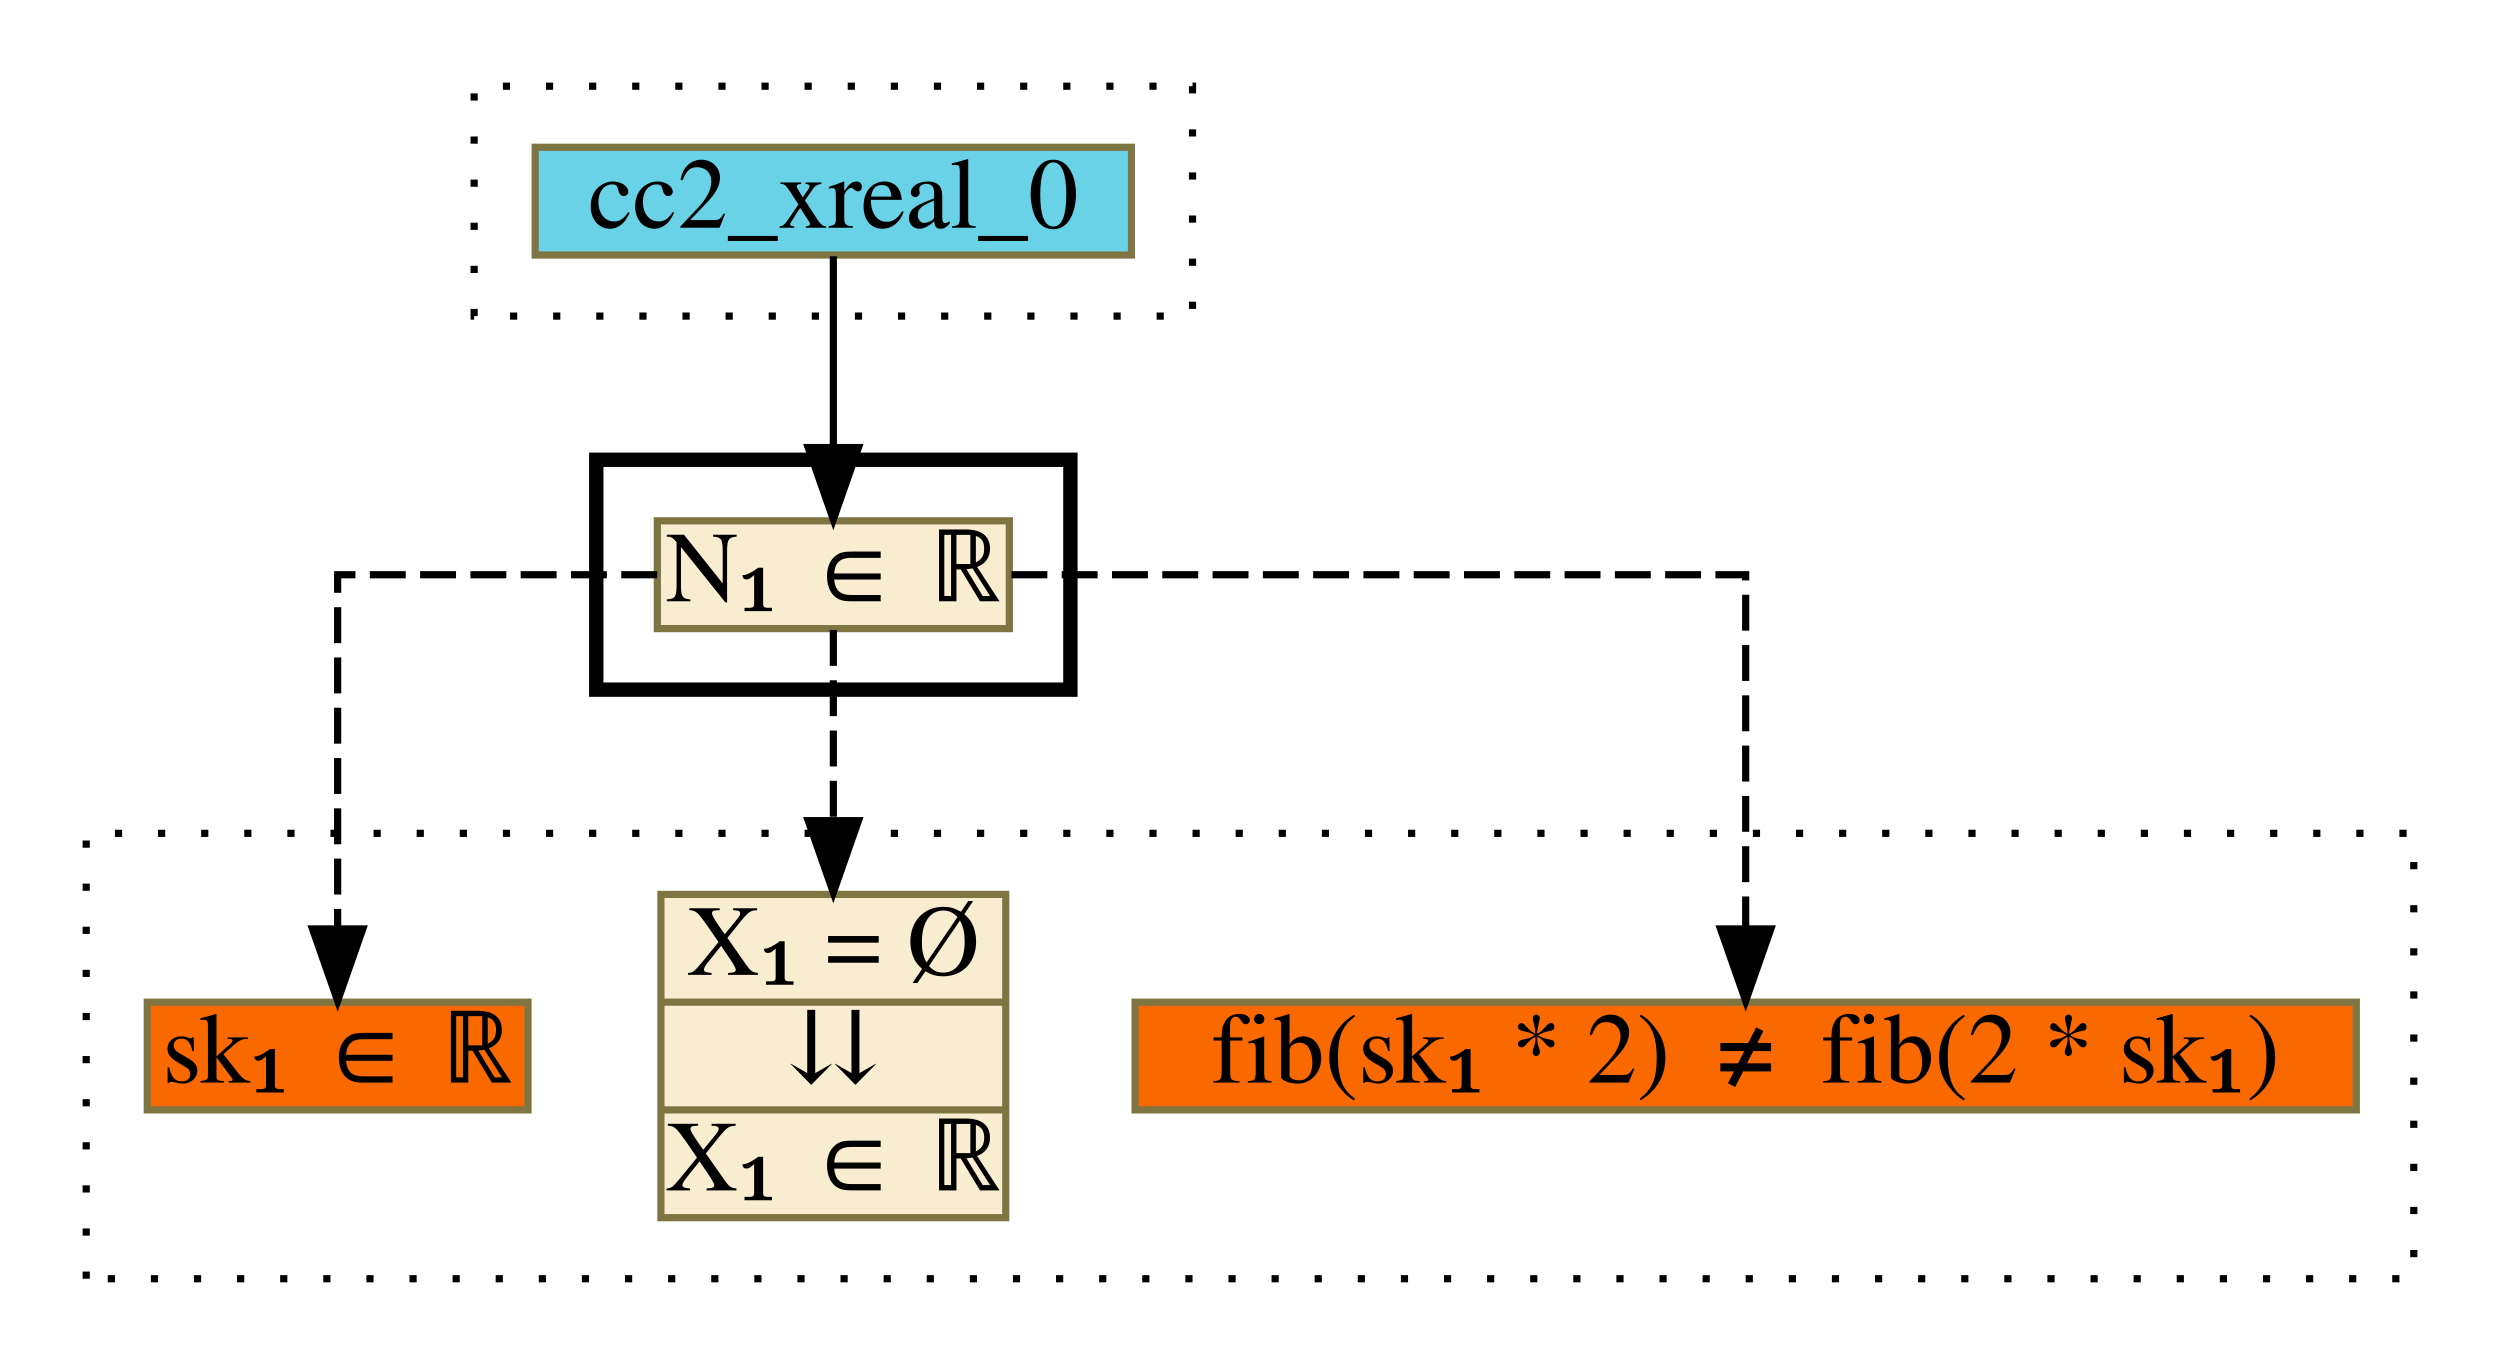
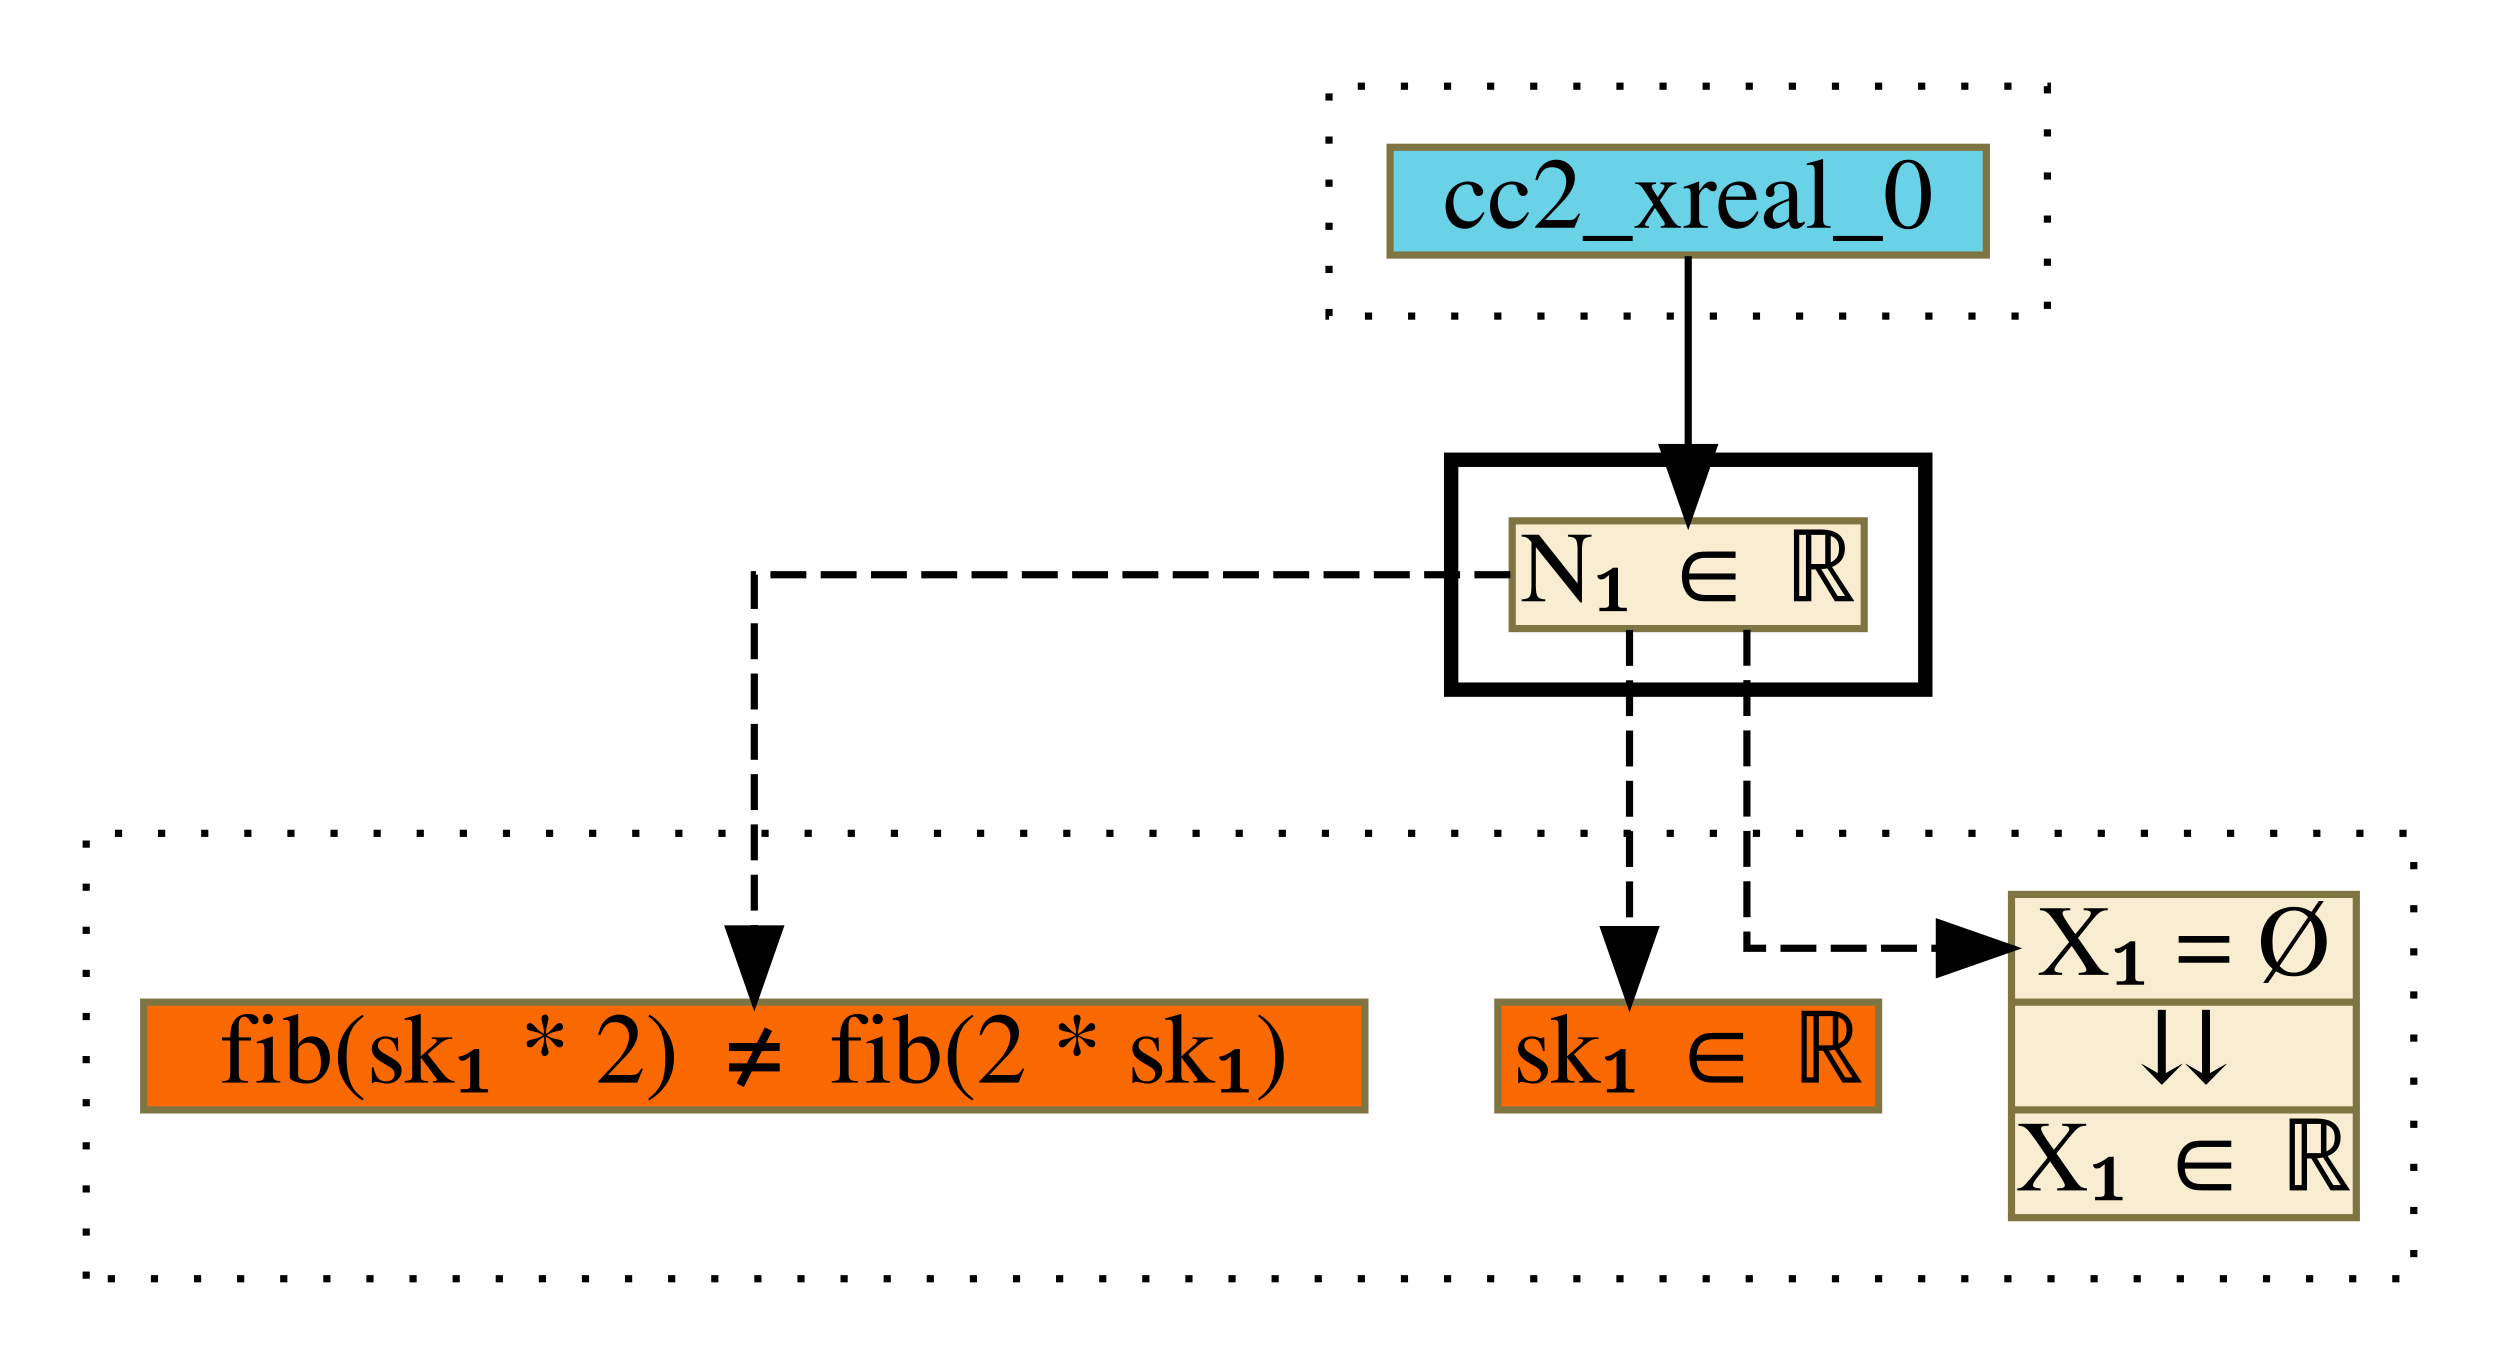
<svg xmlns="http://www.w3.org/2000/svg" xmlns:xlink="http://www.w3.org/1999/xlink" width="348pt" height="190pt" viewBox="0.00 0.00 348.00 190.00">
  <g id="graph0" class="graph" transform="scale(1 1) rotate(0) translate(4 186)">
    <g id="clust1" class="cluster">
-       <polygon fill="transparent" stroke="black" stroke-dasharray="1,5" points="62,-142 62,-174 162,-174 162,-142 62,-142" />
+       <polygon fill="transparent" stroke="black" stroke-dasharray="1,5" points="181,-142 181,-174 281,-174 281,-142 181,-142" />
    </g>
    <g id="clust2" class="cluster">
-       <polygon fill="transparent" stroke="black" stroke-width="2" points="79,-90 79,-122 145,-122 145,-90 79,-90" />
+       <polygon fill="transparent" stroke="black" stroke-width="2" points="198,-90 198,-122 264,-122 264,-90 198,-90" />
    </g>
    <g id="clust3" class="cluster">
      <polygon fill="transparent" stroke="black" stroke-dasharray="1,5" points="8,-8 8,-70 332,-70 332,-8 8,-8" />
    </g>
    <g id="node1" class="node">
      <g id="a_node1">
        <a xlink:href="cc2_xreal_0.html" xlink:title="cc2_xreal_0" target="_vizar">
-           <polygon fill="#69d2e7" stroke="#7f7542" points="70.5,-150.5 70.5,-165.5 153.5,-165.5 153.5,-150.5 70.5,-150.5" />
-           <text text-anchor="middle" x="112" y="-154.3" font-family="Times,serif" font-size="14.00">cc2_xreal_0</text>
+           <polygon fill="#69d2e7" stroke="#7f7542" points="189.5,-150.5 189.5,-165.5 272.5,-165.5 272.5,-150.5 189.5,-150.5" />
+           <text text-anchor="middle" x="231" y="-154.3" font-family="Times,serif" font-size="14.00">cc2_xreal_0</text>
        </a>
      </g>
    </g>
    <g id="node2" class="node">
      <g id="a_node2">
        <a xlink:href="c_0_50.html" xlink:title="{N₁ ∈ ℝ}" target="_vizar">
-           <polygon fill="#f8edd1" stroke="#7f7542" points="87.5,-98.5 87.5,-113.5 136.5,-113.5 136.5,-98.5 87.5,-98.5" />
-           <text text-anchor="middle" x="112" y="-102.3" font-family="Times,serif" font-size="14.00">N₁ ∈ ℝ</text>
+           <polygon fill="#f8edd1" stroke="#7f7542" points="206.5,-98.5 206.5,-113.5 255.5,-113.5 255.5,-98.5 206.5,-98.5" />
+           <text text-anchor="middle" x="231" y="-102.3" font-family="Times,serif" font-size="14.00">N₁ ∈ ℝ</text>
        </a>
      </g>
    </g>
    <g id="edge1" class="edge">
-       <path fill="none" stroke="black" d="M112,-150.33C112,-150.33 112,-123.7 112,-123.7" />
-       <polygon fill="black" stroke="black" points="115.5,-123.7 112,-113.7 108.5,-123.7 115.5,-123.7" />
+       <path fill="none" stroke="black" d="M231,-150.33C231,-150.33 231,-123.7 231,-123.7" />
+       <polygon fill="black" stroke="black" points="234.5,-123.7 231,-113.7 227.5,-123.7 234.5,-123.7" />
    </g>
    <g id="node3" class="node">
      <g id="a_node3">
-         <a xlink:href="c_0_133.html" xlink:title="{fib(sk₁ * 2) ≠ fib(2 * sk₁)}" target="_vizar">
-           <polygon fill="#fa6900" stroke="#7f7542" points="154,-31.5 154,-46.5 324,-46.5 324,-31.5 154,-31.5" />
-           <text text-anchor="middle" x="239" y="-35.3" font-family="Times,serif" font-size="14.00">fib(sk₁ * 2) ≠ fib(2 * sk₁)</text>
+         <a xlink:href="c_0_61.html" xlink:title="{X₁ = Ø|⇊|X₁ ∈ ℝ}" target="_vizar">
+           <polygon fill="#f8edd1" stroke="#7f7542" points="276,-16.5 276,-61.5 324,-61.5 324,-16.5 276,-16.5" />
+           <text text-anchor="middle" x="300" y="-50.3" font-family="Times,serif" font-size="14.00">X₁ = Ø</text>
+           <polyline fill="none" stroke="#7f7542" points="276,-46.5 324,-46.5 " />
+           <text text-anchor="middle" x="300" y="-35.3" font-family="Times,serif" font-size="14.00">⇊</text>
+           <polyline fill="none" stroke="#7f7542" points="276,-31.5 324,-31.5 " />
+           <text text-anchor="middle" x="300" y="-20.3" font-family="Times,serif" font-size="14.00">X₁ ∈ ℝ</text>
        </a>
      </g>
    </g>
    <g id="edge2" class="edge">
-       <path fill="none" stroke="black" stroke-dasharray="5,2" d="M136.79,-106C173.75,-106 239,-106 239,-106 239,-106 239,-56.69 239,-56.69" />
-       <polygon fill="black" stroke="black" points="242.5,-56.69 239,-46.69 235.5,-56.69 242.5,-56.69" />
+       <path fill="none" stroke="black" stroke-dasharray="5,2" d="M239.17,-98.33C239.17,-83.86 239.17,-54 239.17,-54 239.17,-54 265.96,-54 265.96,-54" />
+       <polygon fill="black" stroke="black" points="265.96,-57.5 275.96,-54 265.96,-50.5 265.96,-57.5" />
    </g>
    <g id="node4" class="node">
      <g id="a_node4">
-         <a xlink:href="c_0_61.html" xlink:title="{X₁ = Ø|⇊|X₁ ∈ ℝ}" target="_vizar">
-           <polygon fill="#f8edd1" stroke="#7f7542" points="88,-16.5 88,-61.5 136,-61.5 136,-16.5 88,-16.5" />
-           <text text-anchor="middle" x="112" y="-50.3" font-family="Times,serif" font-size="14.00">X₁ = Ø</text>
-           <polyline fill="none" stroke="#7f7542" points="88,-46.5 136,-46.5 " />
-           <text text-anchor="middle" x="112" y="-35.3" font-family="Times,serif" font-size="14.00">⇊</text>
-           <polyline fill="none" stroke="#7f7542" points="88,-31.5 136,-31.5 " />
-           <text text-anchor="middle" x="112" y="-20.3" font-family="Times,serif" font-size="14.00">X₁ ∈ ℝ</text>
+         <a xlink:href="c_0_155.html" xlink:title="{sk₁ ∈ ℝ}" target="_vizar">
+           <polygon fill="#fa6900" stroke="#7f7542" points="204.5,-31.5 204.5,-46.5 257.5,-46.5 257.5,-31.5 204.5,-31.5" />
+           <text text-anchor="middle" x="231" y="-35.3" font-family="Times,serif" font-size="14.00">sk₁ ∈ ℝ</text>
        </a>
      </g>
    </g>
    <g id="edge3" class="edge">
-       <path fill="none" stroke="black" stroke-dasharray="5,2" d="M112,-98.31C112,-98.31 112,-71.76 112,-71.76" />
-       <polygon fill="black" stroke="black" points="115.5,-71.76 112,-61.76 108.5,-71.76 115.5,-71.76" />
+       <path fill="none" stroke="black" stroke-dasharray="5,2" d="M222.83,-98.31C222.83,-98.31 222.83,-56.6 222.83,-56.6" />
+       <polygon fill="black" stroke="black" points="226.33,-56.6 222.83,-46.6 219.33,-56.6 226.33,-56.6" />
    </g>
    <g id="node5" class="node">
      <g id="a_node5">
-         <a xlink:href="c_0_155.html" xlink:title="{sk₁ ∈ ℝ}" target="_vizar">
-           <polygon fill="#fa6900" stroke="#7f7542" points="16.5,-31.5 16.5,-46.5 69.5,-46.5 69.5,-31.5 16.5,-31.5" />
-           <text text-anchor="middle" x="43" y="-35.3" font-family="Times,serif" font-size="14.00">sk₁ ∈ ℝ</text>
+         <a xlink:href="c_0_133.html" xlink:title="{fib(sk₁ * 2) ≠ fib(2 * sk₁)}" target="_vizar">
+           <polygon fill="#fa6900" stroke="#7f7542" points="16,-31.5 16,-46.5 186,-46.5 186,-31.5 16,-31.5" />
+           <text text-anchor="middle" x="101" y="-35.3" font-family="Times,serif" font-size="14.00">fib(sk₁ * 2) ≠ fib(2 * sk₁)</text>
        </a>
      </g>
    </g>
    <g id="edge4" class="edge">
-       <path fill="none" stroke="black" stroke-dasharray="5,2" d="M87.48,-106C67.65,-106 43,-106 43,-106 43,-106 43,-56.69 43,-56.69" />
-       <polygon fill="black" stroke="black" points="46.5,-56.69 43,-46.69 39.5,-56.69 46.5,-56.69" />
+       <path fill="none" stroke="black" stroke-dasharray="5,2" d="M206.24,-106C168.52,-106 101,-106 101,-106 101,-106 101,-56.69 101,-56.69" />
+       <polygon fill="black" stroke="black" points="104.5,-56.69 101,-46.69 97.5,-56.69 104.5,-56.69" />
    </g>
  </g>
</svg>
